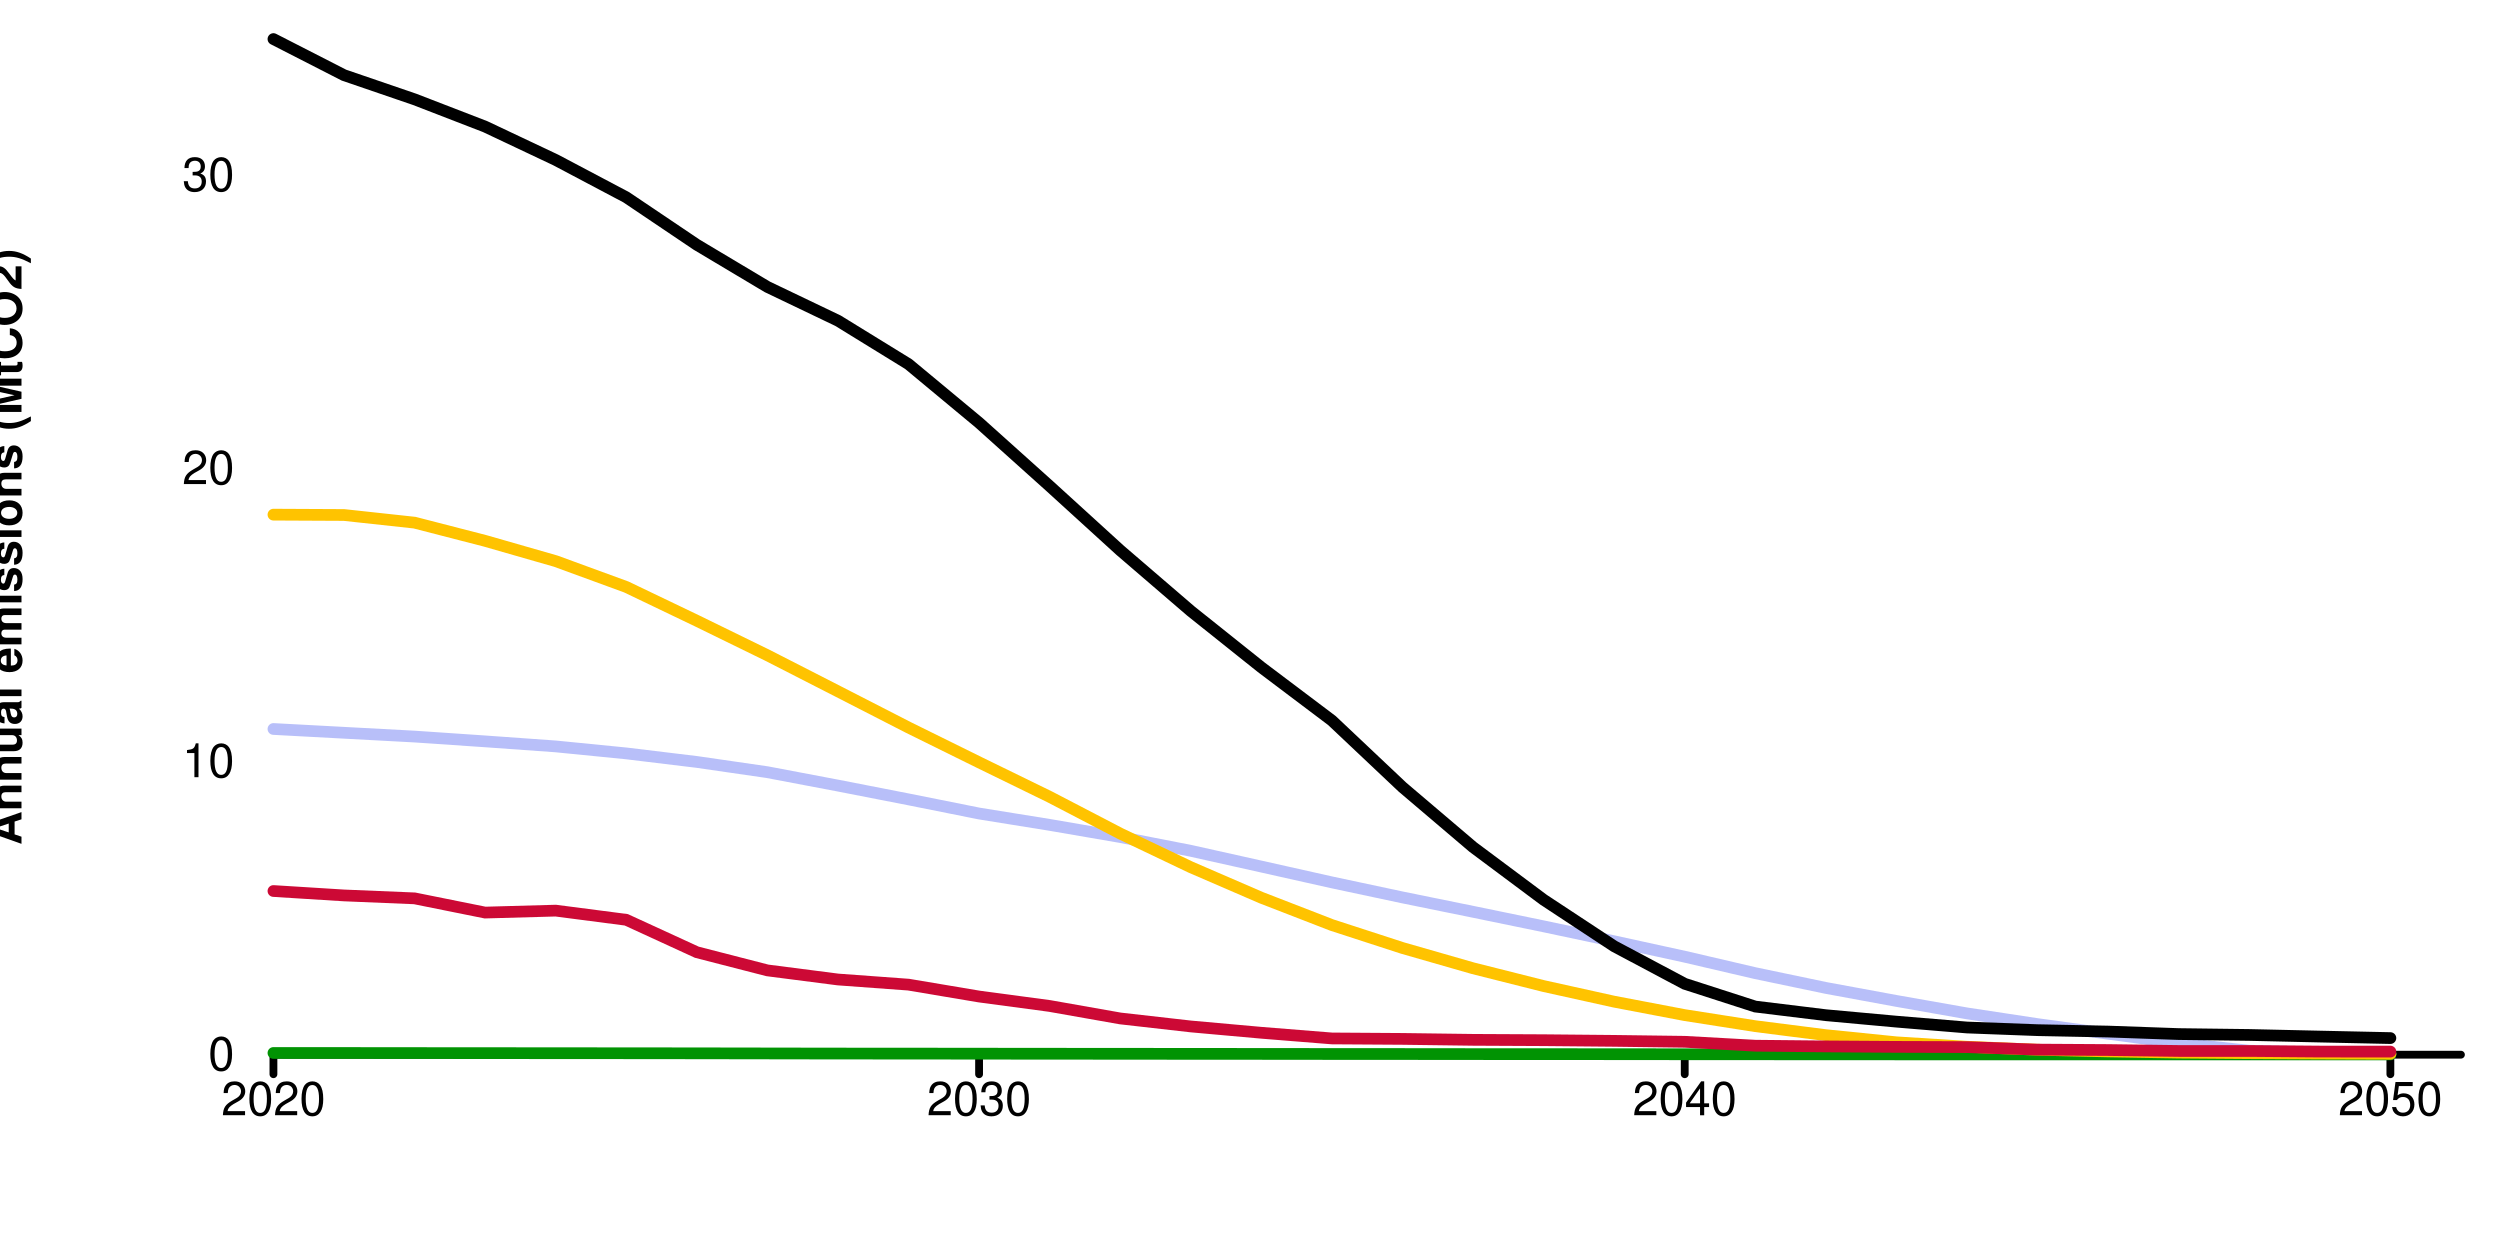
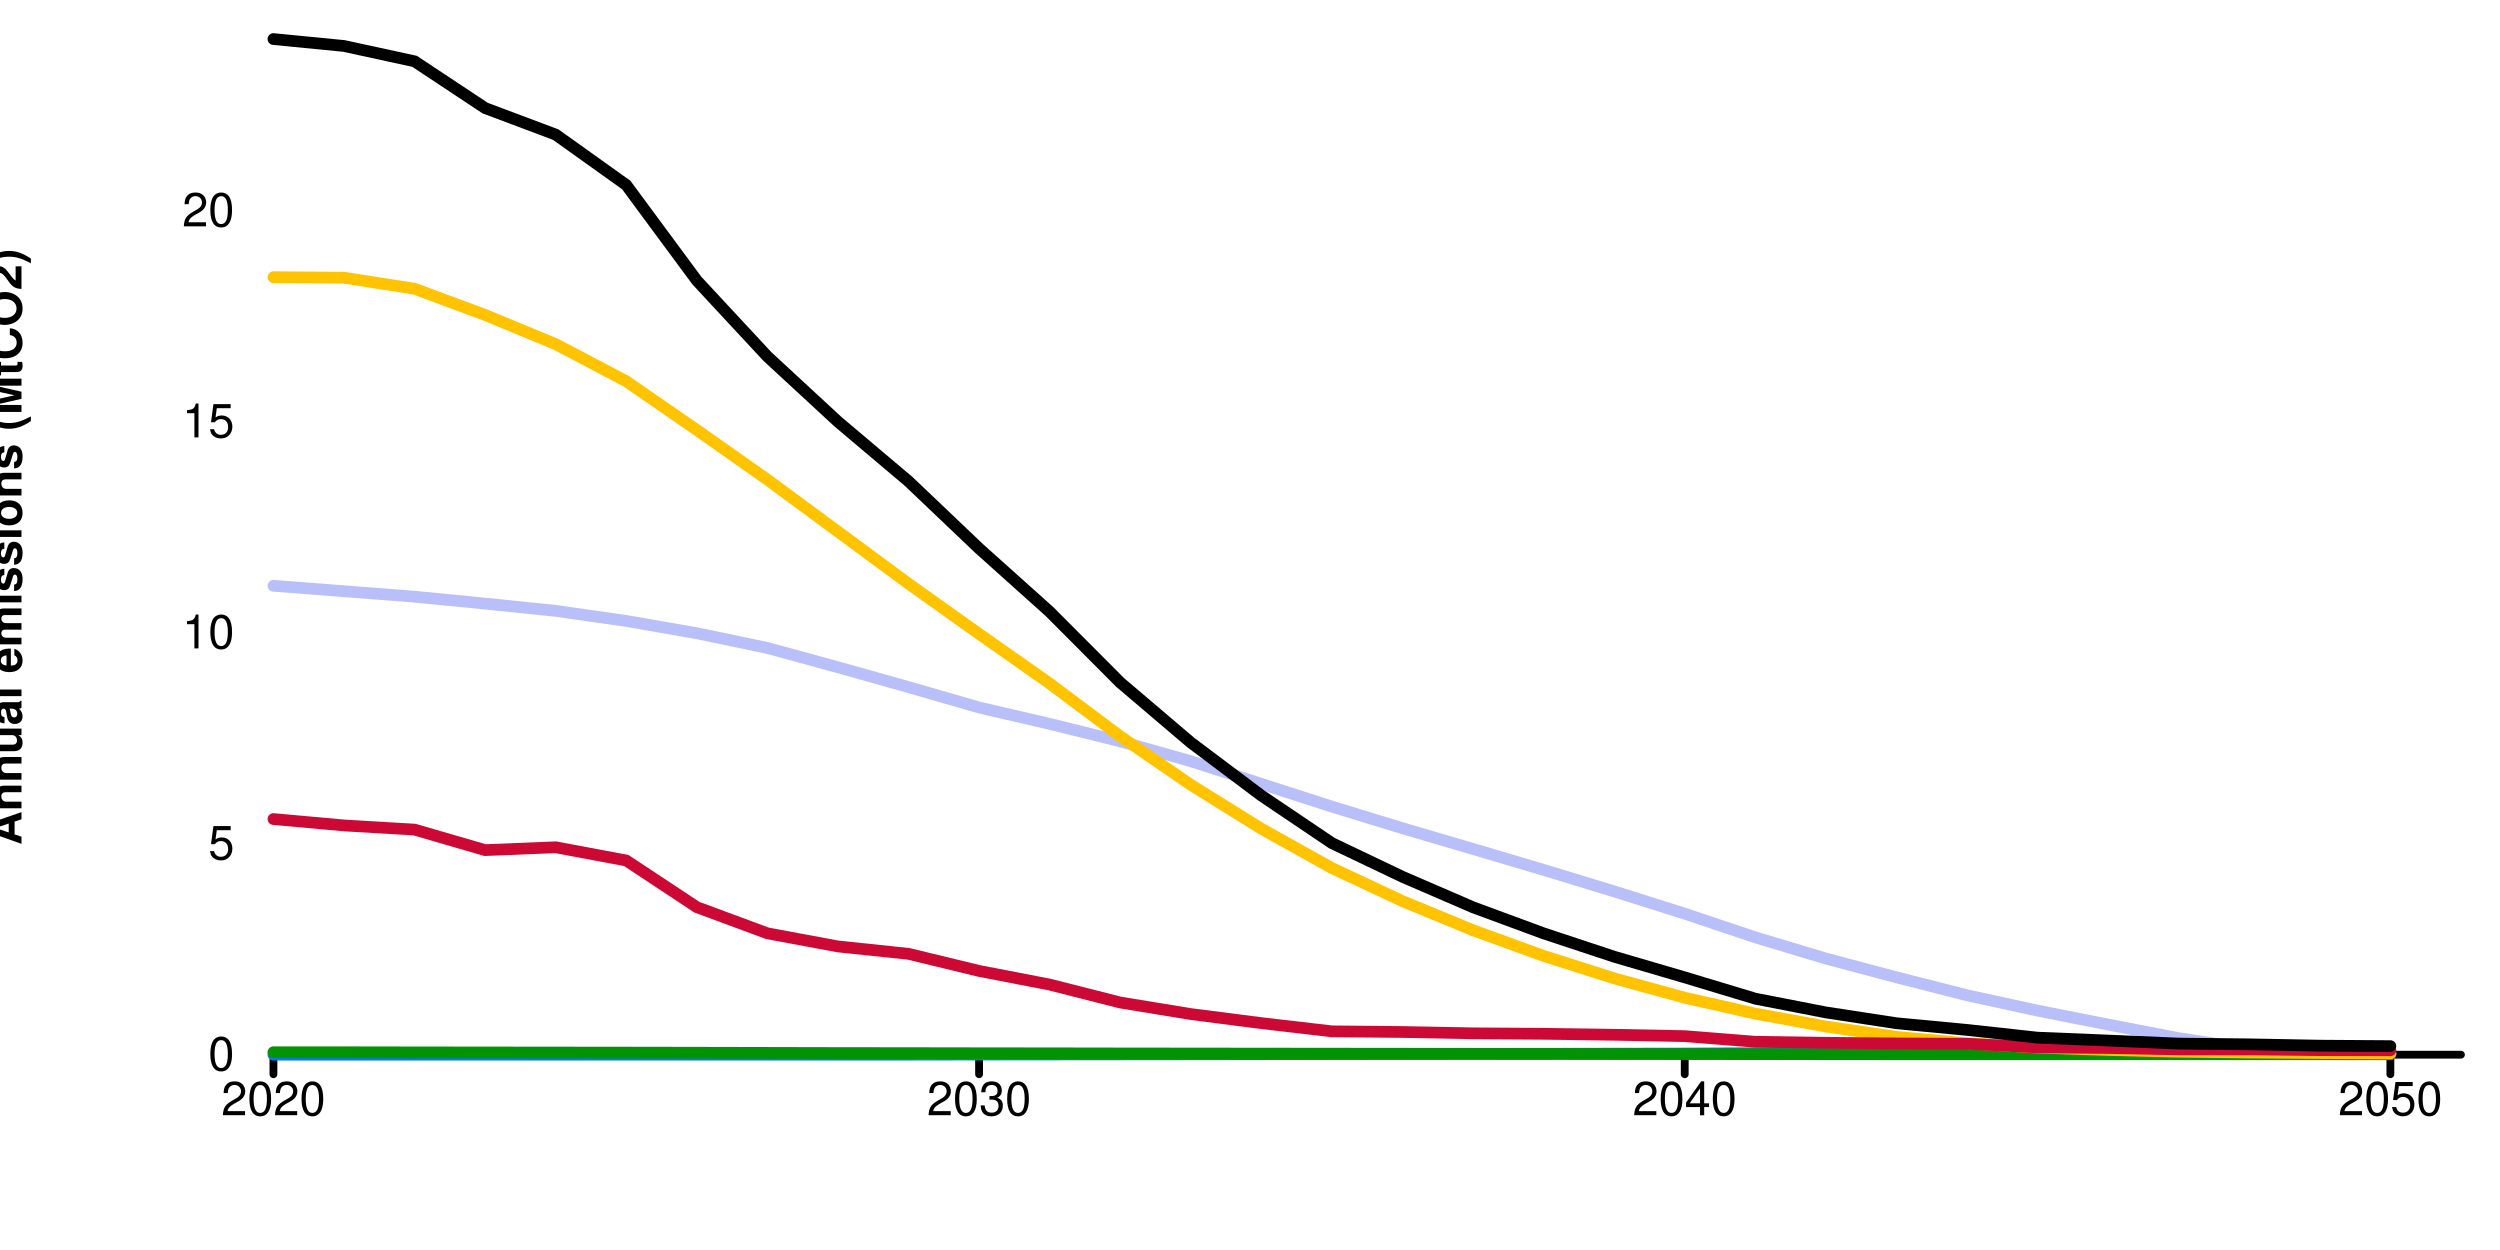
<svg xmlns="http://www.w3.org/2000/svg" width="640" height="320" viewBox="0 0 640 320" style="overflow:display" preserveAspectRatio="xMinYMin meet" overflow="visible">
  <defs>
    <style>
	.data-series path.line { fill-opacity: 0; }
	.data-series path.line.dotted { stroke-dasharray: 12 20 }
	.data-series circle { display: none; }
	.data-series:hover path.line, .data-series.on path.line { stroke-width: 5; }
	.data-series:hover circle, .data-series.on circle { display: inline; }
	.data-series circle:hover, .data-series circle.on { r: 6px!important; fill: black; }
	.grid { font-family: "Helvetica Neue",Helvetica,Arial,"Lucida Grande",sans-serif; }
	.grid line { stroke: rgb(0,0,0); stroke-width: 2; stroke-linecap: round; }
	.grid.grid-x text { text-anchor: middle; dominant-baseline: hanging; transform: translateY(10px); }
	.grid.grid-y text { text-anchor: end; dominant-baseline: middle; transform: translateX(-10px); }
	</style>
  </defs>
  <g class="grid grid-y">
    <line x1="70" y1="270" x2="630" y2="270" data-left="70" />
    <text x="70" y="270" text-anchor="end">0</text>
-     <text x="70" y="194.964" text-anchor="end">10</text>
-     <text x="70" y="119.928" text-anchor="end">20</text>
-     <text x="70" y="44.892" text-anchor="end">30</text>
+     <text x="70" y="215.986" text-anchor="end">5</text>
+     <text x="70" y="161.973" text-anchor="end">10</text>
+     <text x="70" y="107.959" text-anchor="end">15</text>
+     <text x="70" y="53.945" text-anchor="end">20</text>
    <text style="text-anchor:middle;dominant-baseline:hanging;font-weight:bold;transform: translateY(140px) rotate(-90deg);">Annual emissions (MtCO2)</text>
  </g>
  <g class="grid grid-x">
    <line class="tick" x1="70" y1="270" x2="70" y2="275" />
    <text x="70" y="270" text-anchor="middle">2020</text>
    <line class="tick" x1="250.645" y1="270" x2="250.645" y2="275" />
    <text x="250.645" y="270" text-anchor="middle">2030</text>
    <line class="tick" x1="431.29" y1="270" x2="431.29" y2="275" />
    <text x="431.29" y="270" text-anchor="middle">2040</text>
    <line class="tick" x1="611.935" y1="270" x2="611.935" y2="275" />
    <text x="611.935" y="270" text-anchor="middle">2050</text>
    <text style="text-anchor:middle;dominant-baseline:hanging;font-weight:bold;transform: translateY(140px) rotate(-90deg);" />
  </g>
  <g data-scenario="natural-gas" class="data-series">
-     <path d="M 70.00,186.62L 88.06,187.59L 106.13,188.56L 124.19,189.79L 142.26,191.08L 160.32,192.87L 178.39,195.06L 196.45,197.68L 214.52,201.11L 232.58,204.64L 250.65,208.26L 268.71,211.17L 286.77,214.28L 304.84,217.81L 322.90,221.84L 340.97,225.89L 359.03,229.74L 377.10,233.42L 395.16,237.14L 413.23,240.97L 431.29,244.92L 449.35,249.13L 467.42,252.91L 485.48,256.24L 503.55,259.43L 521.61,262.17L 539.68,264.64L 557.74,267.06L 575.81,268.98L 593.87,269.47L 611.94,269.87" id="Natural gas" class="line" stroke="#B8BFF9" stroke-width="3" stroke-linecap="round" />
-     <circle cx="70.00" cy="186.62" data-y="11.112" data-x="2020" r="4" fill="#B8BFF9" />
-     <circle cx="88.06" cy="187.59" data-y="10.983" data-x="2021" r="4" fill="#B8BFF9" />
-     <circle cx="106.13" cy="188.56" data-y="10.854" data-x="2022" r="4" fill="#B8BFF9" />
-     <circle cx="124.19" cy="189.79" data-y="10.69" data-x="2023" r="4" fill="#B8BFF9" />
-     <circle cx="142.26" cy="191.08" data-y="10.518" data-x="2024" r="4" fill="#B8BFF9" />
-     <circle cx="160.32" cy="192.87" data-y="10.279" data-x="2025" r="4" fill="#B8BFF9" />
-     <circle cx="178.39" cy="195.06" data-y="9.987" data-x="2026" r="4" fill="#B8BFF9" />
-     <circle cx="196.45" cy="197.68" data-y="9.638" data-x="2027" r="4" fill="#B8BFF9" />
-     <circle cx="214.52" cy="201.11" data-y="9.181" data-x="2028" r="4" fill="#B8BFF9" />
-     <circle cx="232.58" cy="204.64" data-y="8.711" data-x="2029" r="4" fill="#B8BFF9" />
-     <circle cx="250.65" cy="208.26" data-y="8.228" data-x="2030" r="4" fill="#B8BFF9" />
-     <circle cx="268.71" cy="211.17" data-y="7.84" data-x="2031" r="4" fill="#B8BFF9" />
-     <circle cx="286.77" cy="214.28" data-y="7.426" data-x="2032" r="4" fill="#B8BFF9" />
-     <circle cx="304.84" cy="217.81" data-y="6.955" data-x="2033" r="4" fill="#B8BFF9" />
-     <circle cx="322.90" cy="221.84" data-y="6.418" data-x="2034" r="4" fill="#B8BFF9" />
-     <circle cx="340.97" cy="225.89" data-y="5.878" data-x="2035" r="4" fill="#B8BFF9" />
-     <circle cx="359.03" cy="229.74" data-y="5.366" data-x="2036" r="4" fill="#B8BFF9" />
-     <circle cx="377.10" cy="233.42" data-y="4.875" data-x="2037" r="4" fill="#B8BFF9" />
-     <circle cx="395.16" cy="237.14" data-y="4.379" data-x="2038" r="4" fill="#B8BFF9" />
-     <circle cx="413.23" cy="240.97" data-y="3.869" data-x="2039" r="4" fill="#B8BFF9" />
-     <circle cx="431.29" cy="244.92" data-y="3.342" data-x="2040" r="4" fill="#B8BFF9" />
-     <circle cx="449.35" cy="249.13" data-y="2.781" data-x="2041" r="4" fill="#B8BFF9" />
-     <circle cx="467.42" cy="252.91" data-y="2.278" data-x="2042" r="4" fill="#B8BFF9" />
-     <circle cx="485.48" cy="256.24" data-y="1.834" data-x="2043" r="4" fill="#B8BFF9" />
-     <circle cx="503.55" cy="259.43" data-y="1.408" data-x="2044" r="4" fill="#B8BFF9" />
-     <circle cx="521.61" cy="262.17" data-y="1.044" data-x="2045" r="4" fill="#B8BFF9" />
-     <circle cx="539.68" cy="264.64" data-y="0.714" data-x="2046" r="4" fill="#B8BFF9" />
-     <circle cx="557.74" cy="267.06" data-y="0.392" data-x="2047" r="4" fill="#B8BFF9" />
-     <circle cx="575.81" cy="268.98" data-y="0.136" data-x="2048" r="4" fill="#B8BFF9" />
-     <circle cx="593.87" cy="269.47" data-y="0.071" data-x="2049" r="4" fill="#B8BFF9" />
-     <circle cx="611.94" cy="269.87" data-y="0.017" data-x="2050" r="4" fill="#B8BFF9" />
+     <path d="M 70.00,149.96L 88.06,151.35L 106.13,152.75L 124.19,154.52L 142.26,156.38L 160.32,158.96L 178.39,162.11L 196.45,165.88L 214.52,170.82L 232.58,175.90L 250.65,181.12L 268.71,185.31L 286.77,189.78L 304.84,194.87L 322.90,200.67L 340.97,206.50L 359.03,212.03L 377.10,217.34L 395.16,222.69L 413.23,228.20L 431.29,233.90L 449.35,239.96L 467.42,245.39L 485.48,250.19L 503.55,254.79L 521.61,258.72L 539.68,262.29L 557.74,265.77L 575.81,268.53L 593.87,269.23L 611.94,269.82" id="Natural gas" class="line" stroke="#B8BFF9" stroke-width="3" stroke-linecap="round" />
+     <circle cx="70.00" cy="149.96" data-y="11.112" data-x="2020" r="4" fill="#B8BFF9" />
+     <circle cx="88.06" cy="151.35" data-y="10.983" data-x="2021" r="4" fill="#B8BFF9" />
+     <circle cx="106.13" cy="152.75" data-y="10.854" data-x="2022" r="4" fill="#B8BFF9" />
+     <circle cx="124.19" cy="154.52" data-y="10.690" data-x="2023" r="4" fill="#B8BFF9" />
+     <circle cx="142.26" cy="156.38" data-y="10.518" data-x="2024" r="4" fill="#B8BFF9" />
+     <circle cx="160.32" cy="158.96" data-y="10.279" data-x="2025" r="4" fill="#B8BFF9" />
+     <circle cx="178.39" cy="162.11" data-y="9.987" data-x="2026" r="4" fill="#B8BFF9" />
+     <circle cx="196.45" cy="165.88" data-y="9.638" data-x="2027" r="4" fill="#B8BFF9" />
+     <circle cx="214.52" cy="170.82" data-y="9.181" data-x="2028" r="4" fill="#B8BFF9" />
+     <circle cx="232.58" cy="175.90" data-y="8.711" data-x="2029" r="4" fill="#B8BFF9" />
+     <circle cx="250.65" cy="181.12" data-y="8.228" data-x="2030" r="4" fill="#B8BFF9" />
+     <circle cx="268.71" cy="185.31" data-y="7.840" data-x="2031" r="4" fill="#B8BFF9" />
+     <circle cx="286.77" cy="189.78" data-y="7.426" data-x="2032" r="4" fill="#B8BFF9" />
+     <circle cx="304.84" cy="194.87" data-y="6.955" data-x="2033" r="4" fill="#B8BFF9" />
+     <circle cx="322.90" cy="200.67" data-y="6.418" data-x="2034" r="4" fill="#B8BFF9" />
+     <circle cx="340.97" cy="206.50" data-y="5.878" data-x="2035" r="4" fill="#B8BFF9" />
+     <circle cx="359.03" cy="212.03" data-y="5.366" data-x="2036" r="4" fill="#B8BFF9" />
+     <circle cx="377.10" cy="217.34" data-y="4.875" data-x="2037" r="4" fill="#B8BFF9" />
+     <circle cx="395.16" cy="222.69" data-y="4.379" data-x="2038" r="4" fill="#B8BFF9" />
+     <circle cx="413.23" cy="228.20" data-y="3.869" data-x="2039" r="4" fill="#B8BFF9" />
+     <circle cx="431.29" cy="233.90" data-y="3.342" data-x="2040" r="4" fill="#B8BFF9" />
+     <circle cx="449.35" cy="239.96" data-y="2.781" data-x="2041" r="4" fill="#B8BFF9" />
+     <circle cx="467.42" cy="245.39" data-y="2.278" data-x="2042" r="4" fill="#B8BFF9" />
+     <circle cx="485.48" cy="250.19" data-y="1.834" data-x="2043" r="4" fill="#B8BFF9" />
+     <circle cx="503.55" cy="254.79" data-y="1.408" data-x="2044" r="4" fill="#B8BFF9" />
+     <circle cx="521.61" cy="258.72" data-y="1.044" data-x="2045" r="4" fill="#B8BFF9" />
+     <circle cx="539.68" cy="262.29" data-y="0.714" data-x="2046" r="4" fill="#B8BFF9" />
+     <circle cx="557.74" cy="265.77" data-y="0.392" data-x="2047" r="4" fill="#B8BFF9" />
+     <circle cx="575.81" cy="268.53" data-y="0.136" data-x="2048" r="4" fill="#B8BFF9" />
+     <circle cx="593.87" cy="269.23" data-y="0.071" data-x="2049" r="4" fill="#B8BFF9" />
+     <circle cx="611.94" cy="269.82" data-y="0.017" data-x="2050" r="4" fill="#B8BFF9" />
  </g>
  <g data-scenario="hydrogen" class="data-series">
-     <path d="L 88.06,269.99L 106.13,269.99L 124.19,269.99L 142.26,269.99L 160.32,269.99L 178.39,269.99L 196.45,269.99L 214.52,269.99L 232.58,269.99L 250.65,269.97L 268.71,269.95L 286.77,269.95L 304.84,269.94L 322.90,269.94L 340.97,269.94L 359.03,269.26L 377.10,268.83L 395.16,268.59L 413.23,268.51L 431.29,268.57L 449.35,268.57L 467.42,268.66L 485.48,268.85L 503.55,269.13L 521.61,269.06L 539.68,269.08L 557.74,269.11L 575.81,269.13L 593.87,269.15L 611.94,269.17" id="Hydrogen" class="line" stroke="#0279FA" stroke-width="3" stroke-linecap="round" />
+     <path d="M 70.00,270.00L 88.06,269.99L 106.13,269.99L 124.19,269.99L 142.26,269.99L 160.32,269.99L 178.39,269.99L 196.45,269.99L 214.52,269.99L 232.58,269.99L 250.65,269.96L 268.71,269.94L 286.77,269.92L 304.84,269.90L 322.90,269.87L 340.97,269.85L 359.03,269.82L 377.10,269.79L 395.16,269.77L 413.23,269.74L 431.29,269.71L 449.35,269.62L 467.42,269.56L 485.48,269.51L 503.55,269.46L 521.61,269.43L 539.68,269.41L 557.74,269.40L 575.81,269.38L 593.87,269.37L 611.94,269.37" id="Hydrogen" class="line" stroke="#0279FA" stroke-width="3" stroke-linecap="round" />
+     <circle cx="70.00" cy="270.00" data-y="0.000" data-x="2020" r="4" fill="#0279FA" />
    <circle cx="88.06" cy="269.99" data-y="0.001" data-x="2021" r="4" fill="#0279FA" />
    <circle cx="106.13" cy="269.99" data-y="0.001" data-x="2022" r="4" fill="#0279FA" />
    <circle cx="124.19" cy="269.99" data-y="0.001" data-x="2023" r="4" fill="#0279FA" />
    <circle cx="142.26" cy="269.99" data-y="0.001" data-x="2024" r="4" fill="#0279FA" />
    <circle cx="160.32" cy="269.99" data-y="0.001" data-x="2025" r="4" fill="#0279FA" />
    <circle cx="178.39" cy="269.99" data-y="0.001" data-x="2026" r="4" fill="#0279FA" />
    <circle cx="196.45" cy="269.99" data-y="0.001" data-x="2027" r="4" fill="#0279FA" />
    <circle cx="214.52" cy="269.99" data-y="0.001" data-x="2028" r="4" fill="#0279FA" />
    <circle cx="232.58" cy="269.99" data-y="0.001" data-x="2029" r="4" fill="#0279FA" />
-     <circle cx="250.65" cy="269.97" data-y="0.004" data-x="2030" r="4" fill="#0279FA" />
-     <circle cx="268.71" cy="269.95" data-y="0.006" data-x="2031" r="4" fill="#0279FA" />
-     <circle cx="286.77" cy="269.95" data-y="0.007" data-x="2032" r="4" fill="#0279FA" />
-     <circle cx="304.84" cy="269.94" data-y="0.008" data-x="2033" r="4" fill="#0279FA" />
-     <circle cx="322.90" cy="269.94" data-y="0.008" data-x="2034" r="4" fill="#0279FA" />
-     <circle cx="340.97" cy="269.94" data-y="0.008" data-x="2035" r="4" fill="#0279FA" />
-     <circle cx="359.03" cy="269.26" data-y="0.098" data-x="2036" r="4" fill="#0279FA" />
-     <circle cx="377.10" cy="268.83" data-y="0.156" data-x="2037" r="4" fill="#0279FA" />
-     <circle cx="395.16" cy="268.59" data-y="0.188" data-x="2038" r="4" fill="#0279FA" />
-     <circle cx="413.23" cy="268.51" data-y="0.198" data-x="2039" r="4" fill="#0279FA" />
-     <circle cx="431.29" cy="268.57" data-y="0.191" data-x="2040" r="4" fill="#0279FA" />
-     <circle cx="449.35" cy="268.57" data-y="0.191" data-x="2041" r="4" fill="#0279FA" />
-     <circle cx="467.42" cy="268.66" data-y="0.178" data-x="2042" r="4" fill="#0279FA" />
-     <circle cx="485.48" cy="268.85" data-y="0.153" data-x="2043" r="4" fill="#0279FA" />
-     <circle cx="503.55" cy="269.13" data-y="0.116" data-x="2044" r="4" fill="#0279FA" />
-     <circle cx="521.61" cy="269.06" data-y="0.125" data-x="2045" r="4" fill="#0279FA" />
-     <circle cx="539.68" cy="269.08" data-y="0.123" data-x="2046" r="4" fill="#0279FA" />
-     <circle cx="557.74" cy="269.11" data-y="0.119" data-x="2047" r="4" fill="#0279FA" />
-     <circle cx="575.81" cy="269.13" data-y="0.116" data-x="2048" r="4" fill="#0279FA" />
-     <circle cx="593.87" cy="269.15" data-y="0.113" data-x="2049" r="4" fill="#0279FA" />
-     <circle cx="611.94" cy="269.17" data-y="0.11" data-x="2050" r="4" fill="#0279FA" />
+     <circle cx="250.65" cy="269.96" data-y="0.004" data-x="2030" r="4" fill="#0279FA" />
+     <circle cx="268.71" cy="269.94" data-y="0.006" data-x="2031" r="4" fill="#0279FA" />
+     <circle cx="286.77" cy="269.92" data-y="0.007" data-x="2032" r="4" fill="#0279FA" />
+     <circle cx="304.84" cy="269.90" data-y="0.009" data-x="2033" r="4" fill="#0279FA" />
+     <circle cx="322.90" cy="269.87" data-y="0.012" data-x="2034" r="4" fill="#0279FA" />
+     <circle cx="340.97" cy="269.85" data-y="0.014" data-x="2035" r="4" fill="#0279FA" />
+     <circle cx="359.03" cy="269.82" data-y="0.017" data-x="2036" r="4" fill="#0279FA" />
+     <circle cx="377.10" cy="269.79" data-y="0.019" data-x="2037" r="4" fill="#0279FA" />
+     <circle cx="395.16" cy="269.77" data-y="0.021" data-x="2038" r="4" fill="#0279FA" />
+     <circle cx="413.23" cy="269.74" data-y="0.024" data-x="2039" r="4" fill="#0279FA" />
+     <circle cx="431.29" cy="269.71" data-y="0.027" data-x="2040" r="4" fill="#0279FA" />
+     <circle cx="449.35" cy="269.62" data-y="0.035" data-x="2041" r="4" fill="#0279FA" />
+     <circle cx="467.42" cy="269.56" data-y="0.041" data-x="2042" r="4" fill="#0279FA" />
+     <circle cx="485.48" cy="269.51" data-y="0.045" data-x="2043" r="4" fill="#0279FA" />
+     <circle cx="503.55" cy="269.46" data-y="0.050" data-x="2044" r="4" fill="#0279FA" />
+     <circle cx="521.61" cy="269.43" data-y="0.053" data-x="2045" r="4" fill="#0279FA" />
+     <circle cx="539.68" cy="269.41" data-y="0.055" data-x="2046" r="4" fill="#0279FA" />
+     <circle cx="557.74" cy="269.40" data-y="0.056" data-x="2047" r="4" fill="#0279FA" />
+     <circle cx="575.81" cy="269.38" data-y="0.057" data-x="2048" r="4" fill="#0279FA" />
+     <circle cx="593.87" cy="269.37" data-y="0.058" data-x="2049" r="4" fill="#0279FA" />
+     <circle cx="611.94" cy="269.37" data-y="0.058" data-x="2050" r="4" fill="#0279FA" />
  </g>
  <g data-scenario="bioenergy" class="data-series">
-     <path d="M 70.00,269.56L 88.06,269.57L 106.13,269.59L 124.19,269.60L 142.26,269.62L 160.32,269.63L 178.39,269.65L 196.45,269.68L 214.52,269.71L 232.58,269.72L 250.65,269.74L 268.71,269.76L 286.77,269.77L 304.84,269.79L 322.90,269.80L 340.97,269.82L 359.03,269.83L 377.10,269.85L 395.16,269.86L 413.23,269.87L 431.29,269.89L 449.35,269.90L 467.42,269.91L 485.48,269.92L 503.55,269.92L 521.61,269.92L 539.68,269.92L 557.74,269.92L 575.81,269.92L 593.87,269.92L 611.94,269.93" id="Bioenergy" class="line" stroke="#019303" stroke-width="3" stroke-linecap="round" />
-     <circle cx="70.00" cy="269.56" data-y="0.058" data-x="2020" r="4" fill="#019303" />
-     <circle cx="88.06" cy="269.57" data-y="0.057" data-x="2021" r="4" fill="#019303" />
-     <circle cx="106.13" cy="269.59" data-y="0.055" data-x="2022" r="4" fill="#019303" />
-     <circle cx="124.19" cy="269.60" data-y="0.053" data-x="2023" r="4" fill="#019303" />
-     <circle cx="142.26" cy="269.62" data-y="0.051" data-x="2024" r="4" fill="#019303" />
-     <circle cx="160.32" cy="269.63" data-y="0.049" data-x="2025" r="4" fill="#019303" />
-     <circle cx="178.39" cy="269.65" data-y="0.046" data-x="2026" r="4" fill="#019303" />
-     <circle cx="196.45" cy="269.68" data-y="0.043" data-x="2027" r="4" fill="#019303" />
-     <circle cx="214.52" cy="269.71" data-y="0.039" data-x="2028" r="4" fill="#019303" />
-     <circle cx="232.58" cy="269.72" data-y="0.037" data-x="2029" r="4" fill="#019303" />
-     <circle cx="250.65" cy="269.74" data-y="0.034" data-x="2030" r="4" fill="#019303" />
-     <circle cx="268.71" cy="269.76" data-y="0.032" data-x="2031" r="4" fill="#019303" />
-     <circle cx="286.77" cy="269.77" data-y="0.03" data-x="2032" r="4" fill="#019303" />
-     <circle cx="304.84" cy="269.79" data-y="0.028" data-x="2033" r="4" fill="#019303" />
-     <circle cx="322.90" cy="269.80" data-y="0.026" data-x="2034" r="4" fill="#019303" />
-     <circle cx="340.97" cy="269.82" data-y="0.024" data-x="2035" r="4" fill="#019303" />
-     <circle cx="359.03" cy="269.83" data-y="0.022" data-x="2036" r="4" fill="#019303" />
-     <circle cx="377.10" cy="269.85" data-y="0.02" data-x="2037" r="4" fill="#019303" />
-     <circle cx="395.16" cy="269.86" data-y="0.019" data-x="2038" r="4" fill="#019303" />
-     <circle cx="413.23" cy="269.87" data-y="0.017" data-x="2039" r="4" fill="#019303" />
-     <circle cx="431.29" cy="269.89" data-y="0.015" data-x="2040" r="4" fill="#019303" />
-     <circle cx="449.35" cy="269.90" data-y="0.013" data-x="2041" r="4" fill="#019303" />
-     <circle cx="467.42" cy="269.91" data-y="0.012" data-x="2042" r="4" fill="#019303" />
-     <circle cx="485.48" cy="269.92" data-y="0.01" data-x="2043" r="4" fill="#019303" />
-     <circle cx="503.55" cy="269.92" data-y="0.01" data-x="2044" r="4" fill="#019303" />
-     <circle cx="521.61" cy="269.92" data-y="0.01" data-x="2045" r="4" fill="#019303" />
-     <circle cx="539.68" cy="269.92" data-y="0.01" data-x="2046" r="4" fill="#019303" />
-     <circle cx="557.74" cy="269.92" data-y="0.01" data-x="2047" r="4" fill="#019303" />
-     <circle cx="575.81" cy="269.92" data-y="0.01" data-x="2048" r="4" fill="#019303" />
-     <circle cx="593.87" cy="269.92" data-y="0.01" data-x="2049" r="4" fill="#019303" />
-     <circle cx="611.94" cy="269.93" data-y="0.009" data-x="2050" r="4" fill="#019303" />
+     <path d="M 70.00,269.37L 88.06,269.38L 106.13,269.41L 124.19,269.43L 142.26,269.45L 160.32,269.47L 178.39,269.50L 196.45,269.54L 214.52,269.58L 232.58,269.60L 250.65,269.63L 268.71,269.65L 286.77,269.68L 304.84,269.70L 322.90,269.72L 340.97,269.74L 359.03,269.76L 377.10,269.78L 395.16,269.79L 413.23,269.82L 431.29,269.84L 449.35,269.86L 467.42,269.87L 485.48,269.89L 503.55,269.89L 521.61,269.89L 539.68,269.89L 557.74,269.89L 575.81,269.89L 593.87,269.89L 611.94,269.90" id="Bioenergy" class="line" stroke="#019303" stroke-width="3" stroke-linecap="round" />
+     <circle cx="70.00" cy="269.37" data-y="0.058" data-x="2020" r="4" fill="#019303" />
+     <circle cx="88.06" cy="269.38" data-y="0.057" data-x="2021" r="4" fill="#019303" />
+     <circle cx="106.13" cy="269.41" data-y="0.055" data-x="2022" r="4" fill="#019303" />
+     <circle cx="124.19" cy="269.43" data-y="0.053" data-x="2023" r="4" fill="#019303" />
+     <circle cx="142.26" cy="269.45" data-y="0.051" data-x="2024" r="4" fill="#019303" />
+     <circle cx="160.32" cy="269.47" data-y="0.049" data-x="2025" r="4" fill="#019303" />
+     <circle cx="178.39" cy="269.50" data-y="0.046" data-x="2026" r="4" fill="#019303" />
+     <circle cx="196.45" cy="269.54" data-y="0.043" data-x="2027" r="4" fill="#019303" />
+     <circle cx="214.52" cy="269.58" data-y="0.039" data-x="2028" r="4" fill="#019303" />
+     <circle cx="232.58" cy="269.60" data-y="0.037" data-x="2029" r="4" fill="#019303" />
+     <circle cx="250.65" cy="269.63" data-y="0.034" data-x="2030" r="4" fill="#019303" />
+     <circle cx="268.71" cy="269.65" data-y="0.032" data-x="2031" r="4" fill="#019303" />
+     <circle cx="286.77" cy="269.68" data-y="0.030" data-x="2032" r="4" fill="#019303" />
+     <circle cx="304.84" cy="269.70" data-y="0.028" data-x="2033" r="4" fill="#019303" />
+     <circle cx="322.90" cy="269.72" data-y="0.026" data-x="2034" r="4" fill="#019303" />
+     <circle cx="340.97" cy="269.74" data-y="0.024" data-x="2035" r="4" fill="#019303" />
+     <circle cx="359.03" cy="269.76" data-y="0.022" data-x="2036" r="4" fill="#019303" />
+     <circle cx="377.10" cy="269.78" data-y="0.020" data-x="2037" r="4" fill="#019303" />
+     <circle cx="395.16" cy="269.79" data-y="0.019" data-x="2038" r="4" fill="#019303" />
+     <circle cx="413.23" cy="269.82" data-y="0.017" data-x="2039" r="4" fill="#019303" />
+     <circle cx="431.29" cy="269.84" data-y="0.015" data-x="2040" r="4" fill="#019303" />
+     <circle cx="449.35" cy="269.86" data-y="0.013" data-x="2041" r="4" fill="#019303" />
+     <circle cx="467.42" cy="269.87" data-y="0.012" data-x="2042" r="4" fill="#019303" />
+     <circle cx="485.48" cy="269.89" data-y="0.010" data-x="2043" r="4" fill="#019303" />
+     <circle cx="503.55" cy="269.89" data-y="0.010" data-x="2044" r="4" fill="#019303" />
+     <circle cx="521.61" cy="269.89" data-y="0.010" data-x="2045" r="4" fill="#019303" />
+     <circle cx="539.68" cy="269.89" data-y="0.010" data-x="2046" r="4" fill="#019303" />
+     <circle cx="557.74" cy="269.89" data-y="0.010" data-x="2047" r="4" fill="#019303" />
+     <circle cx="575.81" cy="269.89" data-y="0.010" data-x="2048" r="4" fill="#019303" />
+     <circle cx="593.87" cy="269.89" data-y="0.010" data-x="2049" r="4" fill="#019303" />
+     <circle cx="611.94" cy="269.90" data-y="0.009" data-x="2050" r="4" fill="#019303" />
  </g>
  <g data-scenario="petrol" class="data-series">
-     <path d="M 70.00,131.75L 88.06,131.84L 106.13,133.80L 124.19,138.46L 142.26,143.65L 160.32,150.26L 178.39,158.92L 196.45,167.75L 214.52,176.99L 232.58,186.25L 250.65,195.17L 268.71,203.99L 286.77,213.39L 304.84,222.01L 322.90,229.82L 340.97,236.82L 359.03,242.69L 377.10,247.88L 395.16,252.43L 413.23,256.43L 431.29,259.87L 449.35,262.70L 467.42,265.00L 485.48,266.83L 503.55,267.97L 521.61,268.73L 539.68,269.16L 557.74,269.47L 575.81,269.61L 593.87,269.71L 611.94,269.77" id="Petrol" class="line" stroke="#FFC300" stroke-width="3" stroke-linecap="round" />
-     <circle cx="70.00" cy="131.75" data-y="18.425" data-x="2020" r="4" fill="#FFC300" />
-     <circle cx="88.06" cy="131.84" data-y="18.413" data-x="2021" r="4" fill="#FFC300" />
-     <circle cx="106.13" cy="133.80" data-y="18.151" data-x="2022" r="4" fill="#FFC300" />
-     <circle cx="124.19" cy="138.46" data-y="17.530" data-x="2023" r="4" fill="#FFC300" />
-     <circle cx="142.26" cy="143.65" data-y="16.838" data-x="2024" r="4" fill="#FFC300" />
-     <circle cx="160.32" cy="150.26" data-y="15.958" data-x="2025" r="4" fill="#FFC300" />
-     <circle cx="178.39" cy="158.92" data-y="14.804" data-x="2026" r="4" fill="#FFC300" />
-     <circle cx="196.45" cy="167.75" data-y="13.627" data-x="2027" r="4" fill="#FFC300" />
-     <circle cx="214.52" cy="176.99" data-y="12.395" data-x="2028" r="4" fill="#FFC300" />
-     <circle cx="232.58" cy="186.25" data-y="11.161" data-x="2029" r="4" fill="#FFC300" />
-     <circle cx="250.65" cy="195.17" data-y="9.972" data-x="2030" r="4" fill="#FFC300" />
-     <circle cx="268.71" cy="203.99" data-y="8.797" data-x="2031" r="4" fill="#FFC300" />
-     <circle cx="286.77" cy="213.39" data-y="7.545" data-x="2032" r="4" fill="#FFC300" />
-     <circle cx="304.84" cy="222.01" data-y="6.396" data-x="2033" r="4" fill="#FFC300" />
-     <circle cx="322.90" cy="229.82" data-y="5.355" data-x="2034" r="4" fill="#FFC300" />
-     <circle cx="340.97" cy="236.82" data-y="4.422" data-x="2035" r="4" fill="#FFC300" />
-     <circle cx="359.03" cy="242.69" data-y="3.639" data-x="2036" r="4" fill="#FFC300" />
-     <circle cx="377.10" cy="247.88" data-y="2.948" data-x="2037" r="4" fill="#FFC300" />
-     <circle cx="395.16" cy="252.43" data-y="2.341" data-x="2038" r="4" fill="#FFC300" />
-     <circle cx="413.23" cy="256.43" data-y="1.809" data-x="2039" r="4" fill="#FFC300" />
-     <circle cx="431.29" cy="259.87" data-y="1.350" data-x="2040" r="4" fill="#FFC300" />
-     <circle cx="449.35" cy="262.70" data-y="0.973" data-x="2041" r="4" fill="#FFC300" />
-     <circle cx="467.42" cy="265.00" data-y="0.667" data-x="2042" r="4" fill="#FFC300" />
-     <circle cx="485.48" cy="266.83" data-y="0.422" data-x="2043" r="4" fill="#FFC300" />
-     <circle cx="503.55" cy="267.97" data-y="0.270" data-x="2044" r="4" fill="#FFC300" />
-     <circle cx="521.61" cy="268.73" data-y="0.169" data-x="2045" r="4" fill="#FFC300" />
-     <circle cx="539.68" cy="269.16" data-y="0.112" data-x="2046" r="4" fill="#FFC300" />
-     <circle cx="557.74" cy="269.47" data-y="0.071" data-x="2047" r="4" fill="#FFC300" />
-     <circle cx="575.81" cy="269.61" data-y="0.052" data-x="2048" r="4" fill="#FFC300" />
-     <circle cx="593.87" cy="269.71" data-y="0.039" data-x="2049" r="4" fill="#FFC300" />
-     <circle cx="611.94" cy="269.77" data-y="0.030" data-x="2050" r="4" fill="#FFC300" />
+     <path d="M 70.00,70.96L 88.06,71.09L 106.13,73.92L 124.19,80.63L 142.26,88.10L 160.32,97.61L 178.39,110.08L 196.45,122.79L 214.52,136.10L 232.58,149.43L 250.65,162.28L 268.71,174.97L 286.77,188.49L 304.84,200.91L 322.90,212.15L 340.97,222.23L 359.03,230.69L 377.10,238.15L 395.16,244.71L 413.23,250.46L 431.29,255.42L 449.35,259.49L 467.42,262.79L 485.48,265.44L 503.55,267.08L 521.61,268.17L 539.68,268.79L 557.74,269.23L 575.81,269.44L 593.87,269.58L 611.94,269.68" id="Petrol" class="line" stroke="#FFC300" stroke-width="3" stroke-linecap="round" />
+     <circle cx="70.00" cy="70.96" data-y="18.425" data-x="2020" r="4" fill="#FFC300" />
+     <circle cx="88.06" cy="71.09" data-y="18.413" data-x="2021" r="4" fill="#FFC300" />
+     <circle cx="106.13" cy="73.92" data-y="18.151" data-x="2022" r="4" fill="#FFC300" />
+     <circle cx="124.19" cy="80.63" data-y="17.530" data-x="2023" r="4" fill="#FFC300" />
+     <circle cx="142.26" cy="88.10" data-y="16.838" data-x="2024" r="4" fill="#FFC300" />
+     <circle cx="160.32" cy="97.61" data-y="15.958" data-x="2025" r="4" fill="#FFC300" />
+     <circle cx="178.39" cy="110.08" data-y="14.804" data-x="2026" r="4" fill="#FFC300" />
+     <circle cx="196.45" cy="122.79" data-y="13.627" data-x="2027" r="4" fill="#FFC300" />
+     <circle cx="214.52" cy="136.10" data-y="12.395" data-x="2028" r="4" fill="#FFC300" />
+     <circle cx="232.58" cy="149.43" data-y="11.161" data-x="2029" r="4" fill="#FFC300" />
+     <circle cx="250.65" cy="162.28" data-y="9.972" data-x="2030" r="4" fill="#FFC300" />
+     <circle cx="268.71" cy="174.97" data-y="8.797" data-x="2031" r="4" fill="#FFC300" />
+     <circle cx="286.77" cy="188.49" data-y="7.545" data-x="2032" r="4" fill="#FFC300" />
+     <circle cx="304.84" cy="200.91" data-y="6.396" data-x="2033" r="4" fill="#FFC300" />
+     <circle cx="322.90" cy="212.15" data-y="5.355" data-x="2034" r="4" fill="#FFC300" />
+     <circle cx="340.97" cy="222.23" data-y="4.422" data-x="2035" r="4" fill="#FFC300" />
+     <circle cx="359.03" cy="230.69" data-y="3.639" data-x="2036" r="4" fill="#FFC300" />
+     <circle cx="377.10" cy="238.15" data-y="2.948" data-x="2037" r="4" fill="#FFC300" />
+     <circle cx="395.16" cy="244.71" data-y="2.341" data-x="2038" r="4" fill="#FFC300" />
+     <circle cx="413.23" cy="250.46" data-y="1.809" data-x="2039" r="4" fill="#FFC300" />
+     <circle cx="431.29" cy="255.42" data-y="1.350" data-x="2040" r="4" fill="#FFC300" />
+     <circle cx="449.35" cy="259.49" data-y="0.973" data-x="2041" r="4" fill="#FFC300" />
+     <circle cx="467.42" cy="262.79" data-y="0.667" data-x="2042" r="4" fill="#FFC300" />
+     <circle cx="485.48" cy="265.44" data-y="0.422" data-x="2043" r="4" fill="#FFC300" />
+     <circle cx="503.55" cy="267.08" data-y="0.270" data-x="2044" r="4" fill="#FFC300" />
+     <circle cx="521.61" cy="268.17" data-y="0.169" data-x="2045" r="4" fill="#FFC300" />
+     <circle cx="539.68" cy="268.79" data-y="0.112" data-x="2046" r="4" fill="#FFC300" />
+     <circle cx="557.74" cy="269.23" data-y="0.071" data-x="2047" r="4" fill="#FFC300" />
+     <circle cx="575.81" cy="269.44" data-y="0.052" data-x="2048" r="4" fill="#FFC300" />
+     <circle cx="593.87" cy="269.58" data-y="0.039" data-x="2049" r="4" fill="#FFC300" />
+     <circle cx="611.94" cy="269.68" data-y="0.030" data-x="2050" r="4" fill="#FFC300" />
  </g>
  <g data-scenario="electricity" class="data-series">
-     <path d="M 70.00,228.10L 88.06,229.23L 106.13,229.98L 124.19,233.62L 142.26,233.12L 160.32,235.47L 178.39,243.77L 196.45,248.42L 214.52,250.75L 232.58,252.07L 250.65,255.11L 268.71,257.53L 286.77,260.72L 304.84,262.77L 322.90,264.39L 340.97,265.84L 359.03,265.96L 377.10,266.20L 395.16,266.29L 413.23,266.46L 431.29,266.70L 449.35,267.70L 467.42,267.88L 485.48,268.00L 503.55,268.06L 521.61,268.70L 539.68,268.81L 557.74,269.05L 575.81,269.05L 593.87,269.20L 611.94,269.21" id="Electricity" class="line" stroke="#cc0935" stroke-width="3" stroke-linecap="round" />
-     <circle cx="70.00" cy="228.10" data-y="5.584" data-x="2020" r="4" fill="#cc0935" />
-     <circle cx="88.06" cy="229.23" data-y="5.433" data-x="2021" r="4" fill="#cc0935" />
-     <circle cx="106.13" cy="229.98" data-y="5.334" data-x="2022" r="4" fill="#cc0935" />
-     <circle cx="124.19" cy="233.62" data-y="4.848" data-x="2023" r="4" fill="#cc0935" />
-     <circle cx="142.26" cy="233.12" data-y="4.915" data-x="2024" r="4" fill="#cc0935" />
-     <circle cx="160.32" cy="235.47" data-y="4.602" data-x="2025" r="4" fill="#cc0935" />
-     <circle cx="178.39" cy="243.77" data-y="3.495" data-x="2026" r="4" fill="#cc0935" />
-     <circle cx="196.45" cy="248.42" data-y="2.876" data-x="2027" r="4" fill="#cc0935" />
-     <circle cx="214.52" cy="250.75" data-y="2.565" data-x="2028" r="4" fill="#cc0935" />
-     <circle cx="232.58" cy="252.07" data-y="2.39" data-x="2029" r="4" fill="#cc0935" />
-     <circle cx="250.65" cy="255.11" data-y="1.985" data-x="2030" r="4" fill="#cc0935" />
-     <circle cx="268.71" cy="257.53" data-y="1.662" data-x="2031" r="4" fill="#cc0935" />
-     <circle cx="286.77" cy="260.72" data-y="1.237" data-x="2032" r="4" fill="#cc0935" />
-     <circle cx="304.84" cy="262.77" data-y="0.963" data-x="2033" r="4" fill="#cc0935" />
-     <circle cx="322.90" cy="264.39" data-y="0.748" data-x="2034" r="4" fill="#cc0935" />
-     <circle cx="340.97" cy="265.84" data-y="0.554" data-x="2035" r="4" fill="#cc0935" />
-     <circle cx="359.03" cy="265.96" data-y="0.538" data-x="2036" r="4" fill="#cc0935" />
-     <circle cx="377.10" cy="266.20" data-y="0.506" data-x="2037" r="4" fill="#cc0935" />
-     <circle cx="395.16" cy="266.29" data-y="0.495" data-x="2038" r="4" fill="#cc0935" />
-     <circle cx="413.23" cy="266.46" data-y="0.472" data-x="2039" r="4" fill="#cc0935" />
-     <circle cx="431.29" cy="266.70" data-y="0.44" data-x="2040" r="4" fill="#cc0935" />
-     <circle cx="449.35" cy="267.70" data-y="0.306" data-x="2041" r="4" fill="#cc0935" />
-     <circle cx="467.42" cy="267.88" data-y="0.282" data-x="2042" r="4" fill="#cc0935" />
-     <circle cx="485.48" cy="268.00" data-y="0.267" data-x="2043" r="4" fill="#cc0935" />
-     <circle cx="503.55" cy="268.06" data-y="0.258" data-x="2044" r="4" fill="#cc0935" />
-     <circle cx="521.61" cy="268.70" data-y="0.173" data-x="2045" r="4" fill="#cc0935" />
-     <circle cx="539.68" cy="268.81" data-y="0.158" data-x="2046" r="4" fill="#cc0935" />
-     <circle cx="557.74" cy="269.05" data-y="0.126" data-x="2047" r="4" fill="#cc0935" />
-     <circle cx="575.81" cy="269.05" data-y="0.126" data-x="2048" r="4" fill="#cc0935" />
-     <circle cx="593.87" cy="269.20" data-y="0.107" data-x="2049" r="4" fill="#cc0935" />
-     <circle cx="611.94" cy="269.21" data-y="0.105" data-x="2050" r="4" fill="#cc0935" />
+     <path d="M 70.00,209.68L 88.06,211.31L 106.13,212.38L 124.19,217.63L 142.26,216.90L 160.32,220.29L 178.39,232.24L 196.45,238.93L 214.52,242.29L 232.58,244.18L 250.65,248.56L 268.71,252.05L 286.77,256.64L 304.84,259.60L 322.90,261.92L 340.97,264.02L 359.03,264.19L 377.10,264.53L 395.16,264.65L 413.23,264.90L 431.29,265.25L 449.35,266.69L 467.42,266.95L 485.48,267.12L 503.55,267.21L 521.61,268.13L 539.68,268.29L 557.74,268.64L 575.81,268.64L 593.87,268.84L 611.94,268.87" id="Electricity" class="line" stroke="#cc0935" stroke-width="3" stroke-linecap="round" />
+     <circle cx="70.00" cy="209.68" data-y="5.584" data-x="2020" r="4" fill="#cc0935" />
+     <circle cx="88.06" cy="211.31" data-y="5.433" data-x="2021" r="4" fill="#cc0935" />
+     <circle cx="106.13" cy="212.38" data-y="5.334" data-x="2022" r="4" fill="#cc0935" />
+     <circle cx="124.19" cy="217.63" data-y="4.848" data-x="2023" r="4" fill="#cc0935" />
+     <circle cx="142.26" cy="216.90" data-y="4.915" data-x="2024" r="4" fill="#cc0935" />
+     <circle cx="160.32" cy="220.29" data-y="4.602" data-x="2025" r="4" fill="#cc0935" />
+     <circle cx="178.39" cy="232.24" data-y="3.495" data-x="2026" r="4" fill="#cc0935" />
+     <circle cx="196.45" cy="238.93" data-y="2.876" data-x="2027" r="4" fill="#cc0935" />
+     <circle cx="214.52" cy="242.29" data-y="2.565" data-x="2028" r="4" fill="#cc0935" />
+     <circle cx="232.58" cy="244.18" data-y="2.390" data-x="2029" r="4" fill="#cc0935" />
+     <circle cx="250.65" cy="248.56" data-y="1.985" data-x="2030" r="4" fill="#cc0935" />
+     <circle cx="268.71" cy="252.05" data-y="1.662" data-x="2031" r="4" fill="#cc0935" />
+     <circle cx="286.77" cy="256.64" data-y="1.237" data-x="2032" r="4" fill="#cc0935" />
+     <circle cx="304.84" cy="259.60" data-y="0.963" data-x="2033" r="4" fill="#cc0935" />
+     <circle cx="322.90" cy="261.92" data-y="0.748" data-x="2034" r="4" fill="#cc0935" />
+     <circle cx="340.97" cy="264.02" data-y="0.554" data-x="2035" r="4" fill="#cc0935" />
+     <circle cx="359.03" cy="264.19" data-y="0.538" data-x="2036" r="4" fill="#cc0935" />
+     <circle cx="377.10" cy="264.53" data-y="0.506" data-x="2037" r="4" fill="#cc0935" />
+     <circle cx="395.16" cy="264.65" data-y="0.495" data-x="2038" r="4" fill="#cc0935" />
+     <circle cx="413.23" cy="264.90" data-y="0.472" data-x="2039" r="4" fill="#cc0935" />
+     <circle cx="431.29" cy="265.25" data-y="0.440" data-x="2040" r="4" fill="#cc0935" />
+     <circle cx="449.35" cy="266.69" data-y="0.306" data-x="2041" r="4" fill="#cc0935" />
+     <circle cx="467.42" cy="266.95" data-y="0.282" data-x="2042" r="4" fill="#cc0935" />
+     <circle cx="485.48" cy="267.12" data-y="0.267" data-x="2043" r="4" fill="#cc0935" />
+     <circle cx="503.55" cy="267.21" data-y="0.258" data-x="2044" r="4" fill="#cc0935" />
+     <circle cx="521.61" cy="268.13" data-y="0.173" data-x="2045" r="4" fill="#cc0935" />
+     <circle cx="539.68" cy="268.29" data-y="0.158" data-x="2046" r="4" fill="#cc0935" />
+     <circle cx="557.74" cy="268.64" data-y="0.126" data-x="2047" r="4" fill="#cc0935" />
+     <circle cx="575.81" cy="268.64" data-y="0.126" data-x="2048" r="4" fill="#cc0935" />
+     <circle cx="593.87" cy="268.84" data-y="0.107" data-x="2049" r="4" fill="#cc0935" />
+     <circle cx="611.94" cy="268.87" data-y="0.105" data-x="2050" r="4" fill="#cc0935" />
  </g>
  <g data-scenario="total-emissions" class="data-series">
-     <path d="M 70.00,10.00L 88.06,19.24L 106.13,25.43L 124.19,32.41L 142.26,40.95L 160.32,50.50L 178.39,62.67L 196.45,73.45L 214.52,82.10L 232.58,93.22L 250.65,108.23L 268.71,124.44L 286.77,140.89L 304.84,156.42L 322.90,170.84L 340.97,184.46L 359.03,201.51L 377.10,216.87L 395.16,230.34L 413.23,242.25L 431.29,251.85L 449.35,257.68L 467.42,259.89L 485.48,261.54L 503.55,263.04L 521.61,263.72L 539.68,264.08L 557.74,264.72L 575.81,264.95L 593.87,265.36L 611.94,265.75" id="Total Emissions" class="line" stroke="#000000" stroke-width="3" stroke-linecap="round" />
-     <circle cx="70.00" cy="10.00" data-y="34.65" data-x="2020" r="4" fill="#000000" />
-     <circle cx="88.06" cy="19.24" data-y="33.419" data-x="2021" r="4" fill="#000000" />
-     <circle cx="106.13" cy="25.43" data-y="32.594" data-x="2022" r="4" fill="#000000" />
-     <circle cx="124.19" cy="32.41" data-y="31.664" data-x="2023" r="4" fill="#000000" />
-     <circle cx="142.26" cy="40.95" data-y="30.525" data-x="2024" r="4" fill="#000000" />
-     <circle cx="160.32" cy="50.50" data-y="29.253" data-x="2025" r="4" fill="#000000" />
-     <circle cx="178.39" cy="62.67" data-y="27.631" data-x="2026" r="4" fill="#000000" />
-     <circle cx="196.45" cy="73.45" data-y="26.194" data-x="2027" r="4" fill="#000000" />
-     <circle cx="214.52" cy="82.10" data-y="25.041" data-x="2028" r="4" fill="#000000" />
-     <circle cx="232.58" cy="93.22" data-y="23.559" data-x="2029" r="4" fill="#000000" />
-     <circle cx="250.65" cy="108.23" data-y="21.559" data-x="2030" r="4" fill="#000000" />
-     <circle cx="268.71" cy="124.44" data-y="19.399" data-x="2031" r="4" fill="#000000" />
-     <circle cx="286.77" cy="140.89" data-y="17.206" data-x="2032" r="4" fill="#000000" />
-     <circle cx="304.84" cy="156.42" data-y="15.137" data-x="2033" r="4" fill="#000000" />
-     <circle cx="322.90" cy="170.84" data-y="13.215" data-x="2034" r="4" fill="#000000" />
-     <circle cx="340.97" cy="184.46" data-y="11.4" data-x="2035" r="4" fill="#000000" />
-     <circle cx="359.03" cy="201.51" data-y="9.127" data-x="2036" r="4" fill="#000000" />
-     <circle cx="377.10" cy="216.87" data-y="7.08" data-x="2037" r="4" fill="#000000" />
-     <circle cx="395.16" cy="230.34" data-y="5.286" data-x="2038" r="4" fill="#000000" />
-     <circle cx="413.23" cy="242.25" data-y="3.698" data-x="2039" r="4" fill="#000000" />
-     <circle cx="431.29" cy="251.85" data-y="2.419" data-x="2040" r="4" fill="#000000" />
-     <circle cx="449.35" cy="257.68" data-y="1.642" data-x="2041" r="4" fill="#000000" />
-     <circle cx="467.42" cy="259.89" data-y="1.348" data-x="2042" r="4" fill="#000000" />
-     <circle cx="485.48" cy="261.54" data-y="1.128" data-x="2043" r="4" fill="#000000" />
-     <circle cx="503.55" cy="263.04" data-y="0.928" data-x="2044" r="4" fill="#000000" />
-     <circle cx="521.61" cy="263.72" data-y="0.837" data-x="2045" r="4" fill="#000000" />
-     <circle cx="539.68" cy="264.08" data-y="0.789" data-x="2046" r="4" fill="#000000" />
-     <circle cx="557.74" cy="264.72" data-y="0.704" data-x="2047" r="4" fill="#000000" />
-     <circle cx="575.81" cy="264.95" data-y="0.673" data-x="2048" r="4" fill="#000000" />
-     <circle cx="593.87" cy="265.36" data-y="0.618" data-x="2049" r="4" fill="#000000" />
-     <circle cx="611.94" cy="265.75" data-y="0.566" data-x="2050" r="4" fill="#000000" />
+     <path d="M 70.00,10.00L 88.06,11.77L 106.13,15.70L 124.19,27.67L 142.26,34.46L 160.32,47.36L 178.39,71.82L 196.45,91.26L 214.52,107.96L 232.58,123.21L 250.65,140.41L 268.71,156.60L 286.77,174.72L 304.84,190.09L 322.90,203.66L 340.97,215.84L 359.03,224.46L 377.10,232.27L 395.16,238.94L 413.23,244.92L 431.29,250.21L 449.35,255.66L 467.42,259.18L 485.48,261.95L 503.55,263.66L 521.61,265.64L 539.68,266.38L 557.74,267.16L 575.81,267.35L 593.87,267.69L 611.94,267.81" id="Total Emissions" class="line" stroke="#000000" stroke-width="3" stroke-linecap="round" />
+     <circle cx="70.00" cy="10.00" data-y="24.068" data-x="2020" r="4" fill="#000000" />
+     <circle cx="88.06" cy="11.77" data-y="23.904" data-x="2021" r="4" fill="#000000" />
+     <circle cx="106.13" cy="15.70" data-y="23.540" data-x="2022" r="4" fill="#000000" />
+     <circle cx="124.19" cy="27.67" data-y="22.432" data-x="2023" r="4" fill="#000000" />
+     <circle cx="142.26" cy="34.46" data-y="21.804" data-x="2024" r="4" fill="#000000" />
+     <circle cx="160.32" cy="47.36" data-y="20.610" data-x="2025" r="4" fill="#000000" />
+     <circle cx="178.39" cy="71.82" data-y="18.345" data-x="2026" r="4" fill="#000000" />
+     <circle cx="196.45" cy="91.26" data-y="16.546" data-x="2027" r="4" fill="#000000" />
+     <circle cx="214.52" cy="107.96" data-y="15.000" data-x="2028" r="4" fill="#000000" />
+     <circle cx="232.58" cy="123.21" data-y="13.588" data-x="2029" r="4" fill="#000000" />
+     <circle cx="250.65" cy="140.41" data-y="11.996" data-x="2030" r="4" fill="#000000" />
+     <circle cx="268.71" cy="156.60" data-y="10.497" data-x="2031" r="4" fill="#000000" />
+     <circle cx="286.77" cy="174.72" data-y="8.820" data-x="2032" r="4" fill="#000000" />
+     <circle cx="304.84" cy="190.09" data-y="7.397" data-x="2033" r="4" fill="#000000" />
+     <circle cx="322.90" cy="203.66" data-y="6.141" data-x="2034" r="4" fill="#000000" />
+     <circle cx="340.97" cy="215.84" data-y="5.014" data-x="2035" r="4" fill="#000000" />
+     <circle cx="359.03" cy="224.46" data-y="4.216" data-x="2036" r="4" fill="#000000" />
+     <circle cx="377.10" cy="232.27" data-y="3.493" data-x="2037" r="4" fill="#000000" />
+     <circle cx="395.16" cy="238.94" data-y="2.875" data-x="2038" r="4" fill="#000000" />
+     <circle cx="413.23" cy="244.92" data-y="2.322" data-x="2039" r="4" fill="#000000" />
+     <circle cx="431.29" cy="250.21" data-y="1.832" data-x="2040" r="4" fill="#000000" />
+     <circle cx="449.35" cy="255.66" data-y="1.327" data-x="2041" r="4" fill="#000000" />
+     <circle cx="467.42" cy="259.18" data-y="1.002" data-x="2042" r="4" fill="#000000" />
+     <circle cx="485.48" cy="261.95" data-y="0.745" data-x="2043" r="4" fill="#000000" />
+     <circle cx="503.55" cy="263.66" data-y="0.587" data-x="2044" r="4" fill="#000000" />
+     <circle cx="521.61" cy="265.64" data-y="0.404" data-x="2045" r="4" fill="#000000" />
+     <circle cx="539.68" cy="266.38" data-y="0.335" data-x="2046" r="4" fill="#000000" />
+     <circle cx="557.74" cy="267.16" data-y="0.263" data-x="2047" r="4" fill="#000000" />
+     <circle cx="575.81" cy="267.35" data-y="0.245" data-x="2048" r="4" fill="#000000" />
+     <circle cx="593.87" cy="267.69" data-y="0.214" data-x="2049" r="4" fill="#000000" />
+     <circle cx="611.94" cy="267.81" data-y="0.203" data-x="2050" r="4" fill="#000000" />
  </g>
</svg>
